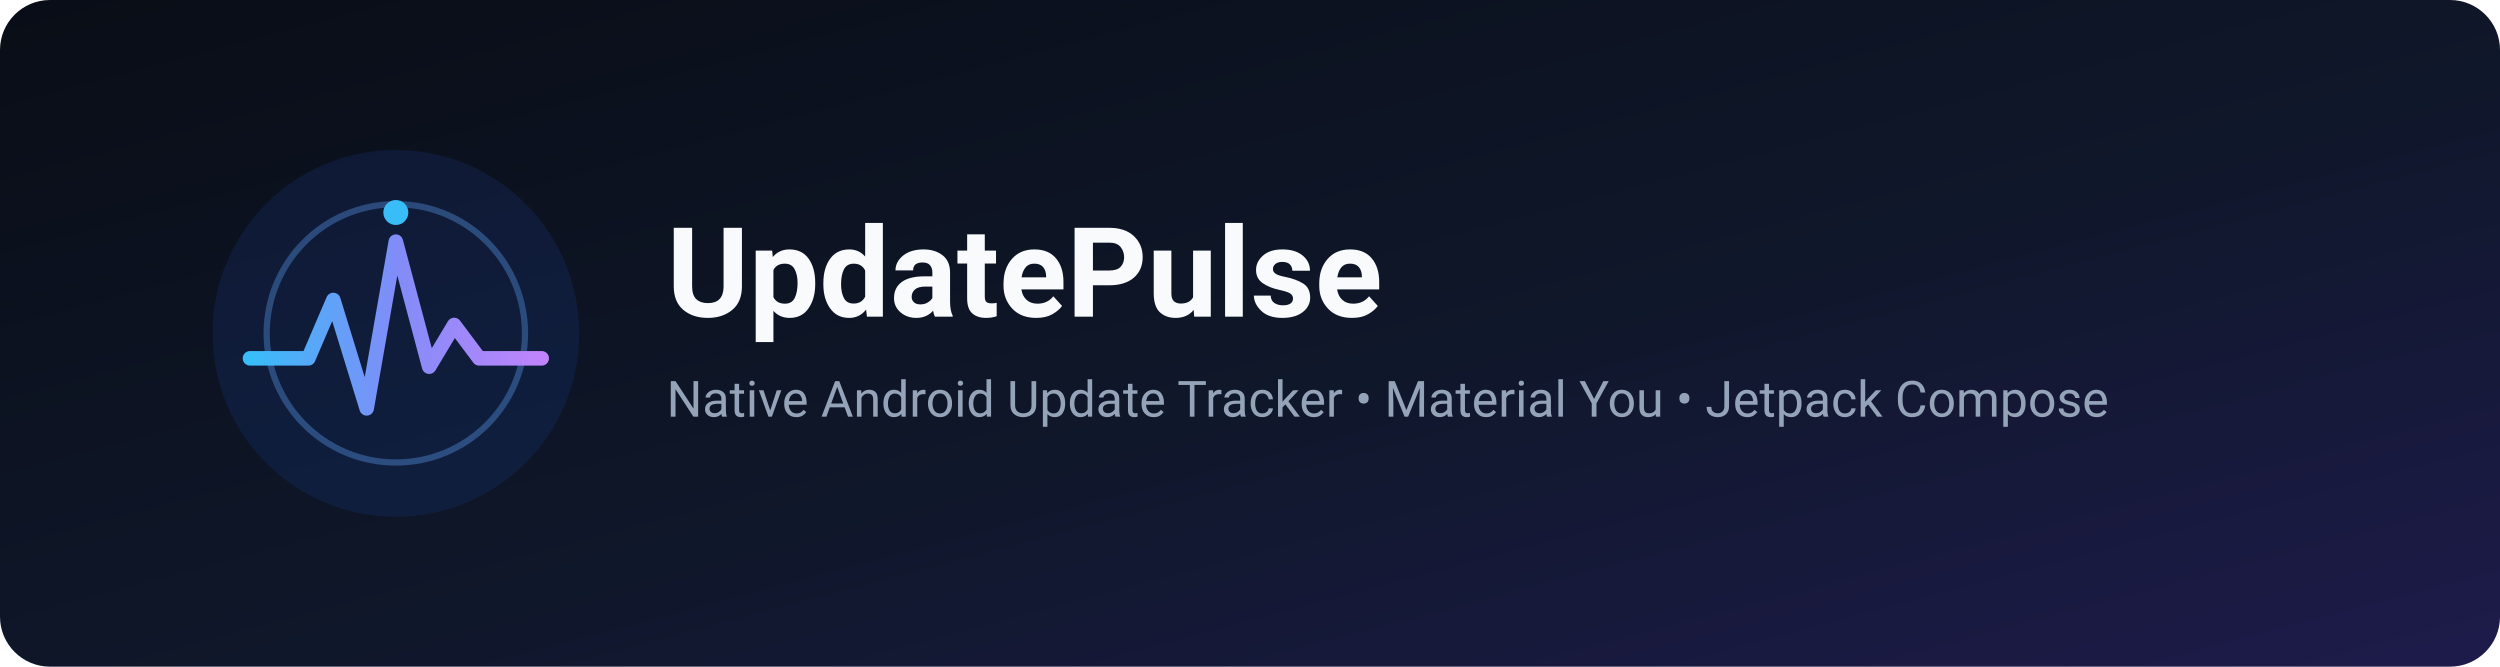
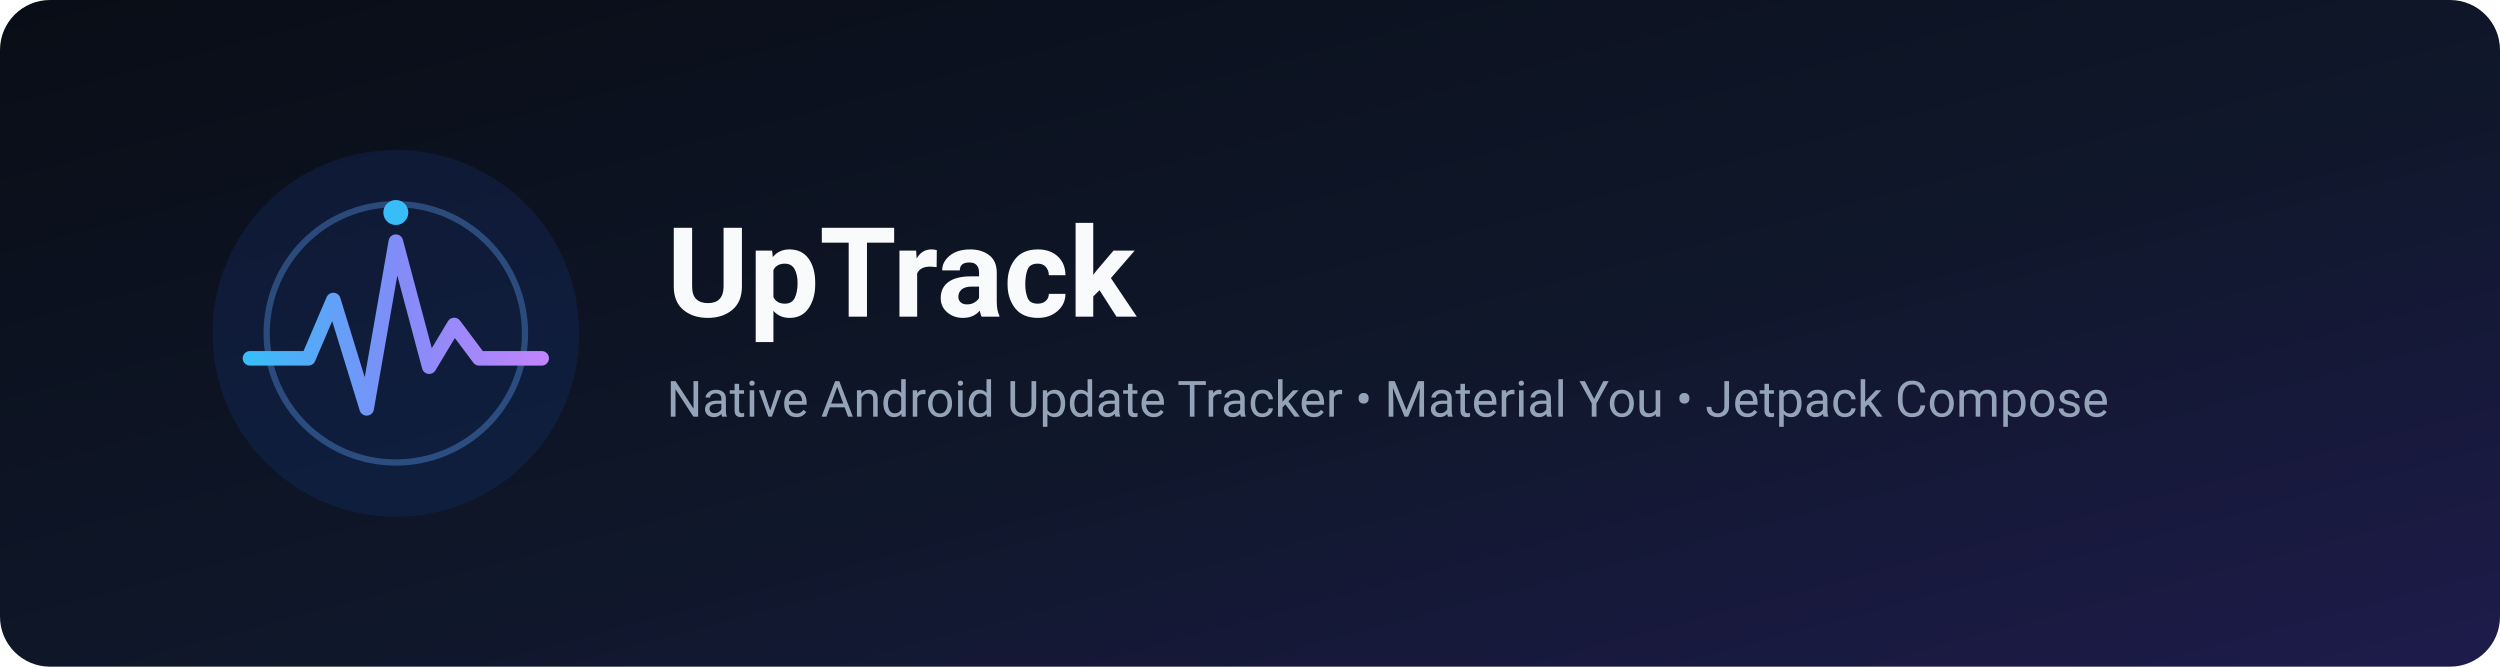
<svg xmlns="http://www.w3.org/2000/svg" viewBox="0 0 1200 320" width="1200" height="320">
  <defs>
    <linearGradient id="bg" x1="0%" y1="0%" x2="100%" y2="100%">
      <stop offset="0%" stop-color="#090D16" />
      <stop offset="55%" stop-color="#0F172A" />
      <stop offset="100%" stop-color="#1E1B4B" />
    </linearGradient>
-     <linearGradient id="pulse" x1="0%" y1="0%" x2="100%" y2="0%">
+     <linearGradient id="accent" x1="0%" y1="0%" x2="100%" y2="0%">
      <stop offset="0%" stop-color="#38BDF8" />
      <stop offset="50%" stop-color="#818CF8" />
      <stop offset="100%" stop-color="#C084FC" />
    </linearGradient>
  </defs>
  <rect width="1200" height="320" rx="24" fill="url(#bg)" />
  <circle cx="190" cy="160" r="88" fill="#2563EB" fill-opacity="0.12" />
  <circle cx="190" cy="160" r="62" fill="none" stroke="#60A5FA" stroke-opacity="0.35" stroke-width="3" />
-   <path d="M120 172 L148 172 L160 144 L176 196 L190 116 L206 176 L218 156 L230 172 L260 172" fill="none" stroke="url(#pulse)" stroke-width="7" stroke-linecap="round" stroke-linejoin="round" />
+   <path d="M120 172 L148 172 L160 144 L176 196 L190 116 L206 176 L218 156 L230 172 L260 172" fill="none" stroke="url(#accent)" stroke-width="7" stroke-linecap="round" stroke-linejoin="round" />
  <circle cx="190" cy="102" r="6" fill="#38BDF8" />
-   <text x="320" y="152" font-family="system-ui, -apple-system, Segoe UI, Roboto, sans-serif" font-size="60" font-weight="700" fill="#F8FAFC">UpdatePulse</text>
+   <text x="320" y="152" font-family="system-ui, -apple-system, Segoe UI, Roboto, sans-serif" font-size="60" font-weight="700" fill="#F8FAFC">UpTrack</text>
  <text x="320" y="200" font-family="system-ui, -apple-system, Segoe UI, Roboto, sans-serif" font-size="24" fill="#94A3B8">Native Android Update Tracker • Material You • Jetpack Compose</text>
</svg>
